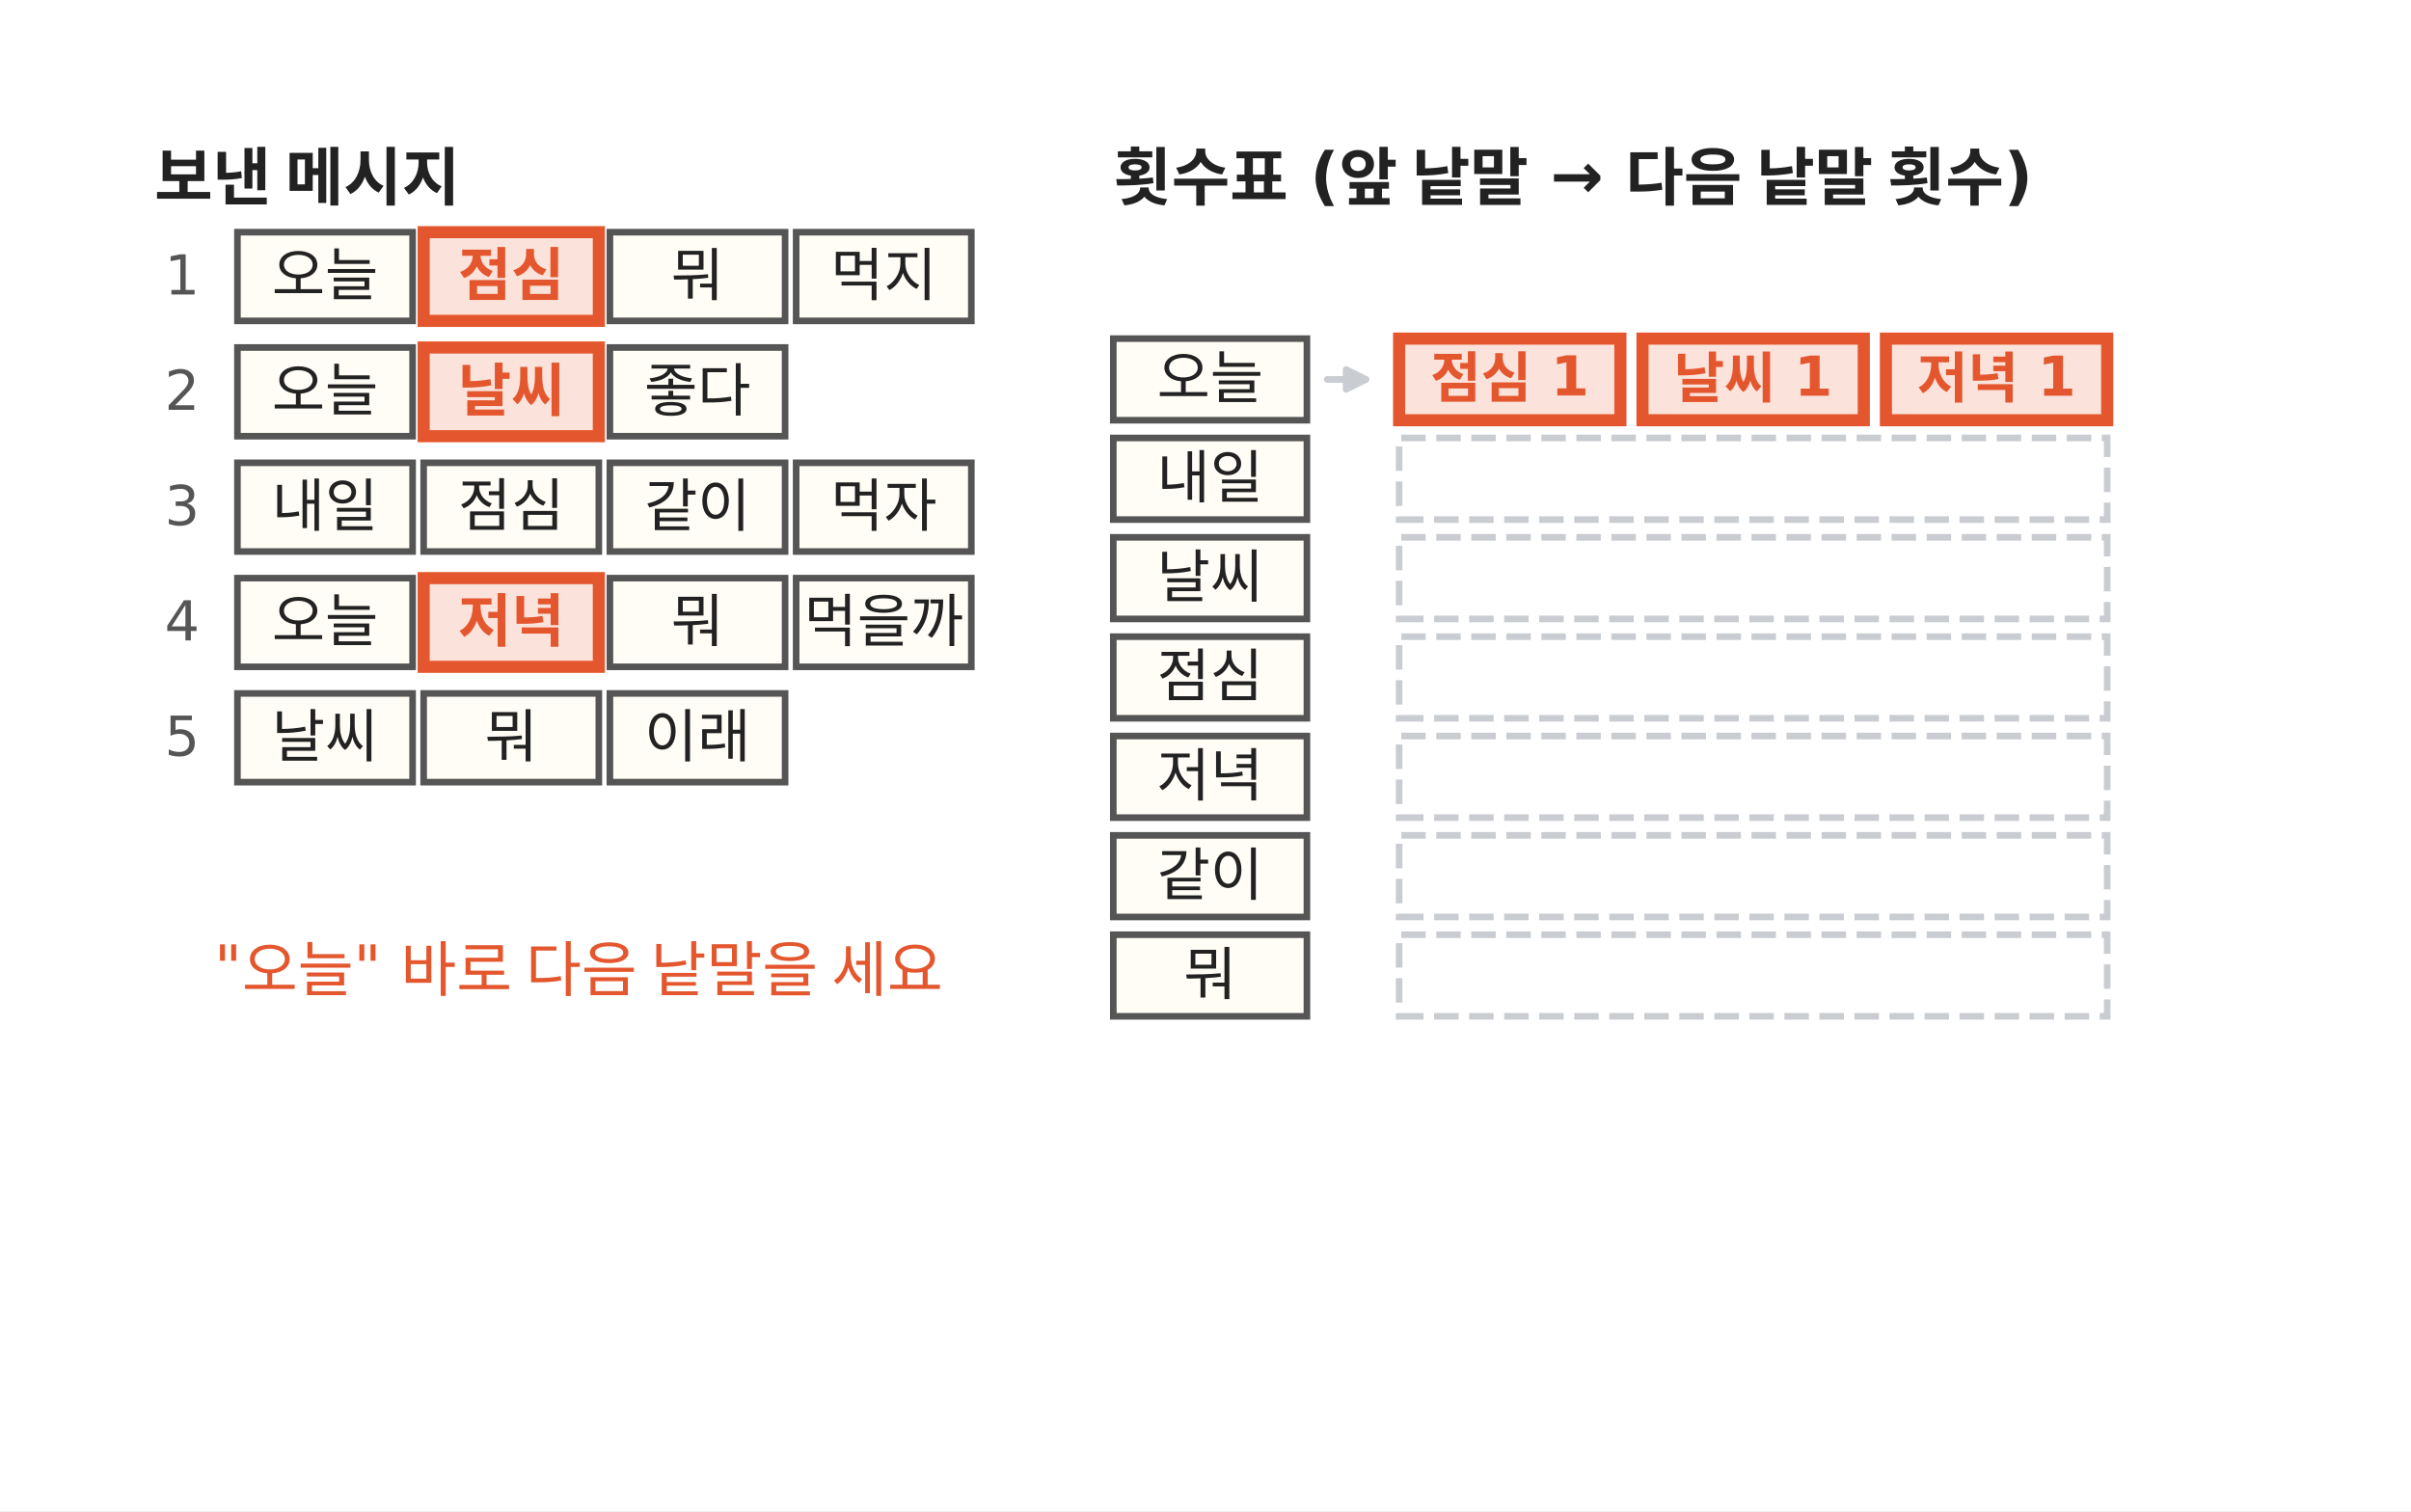
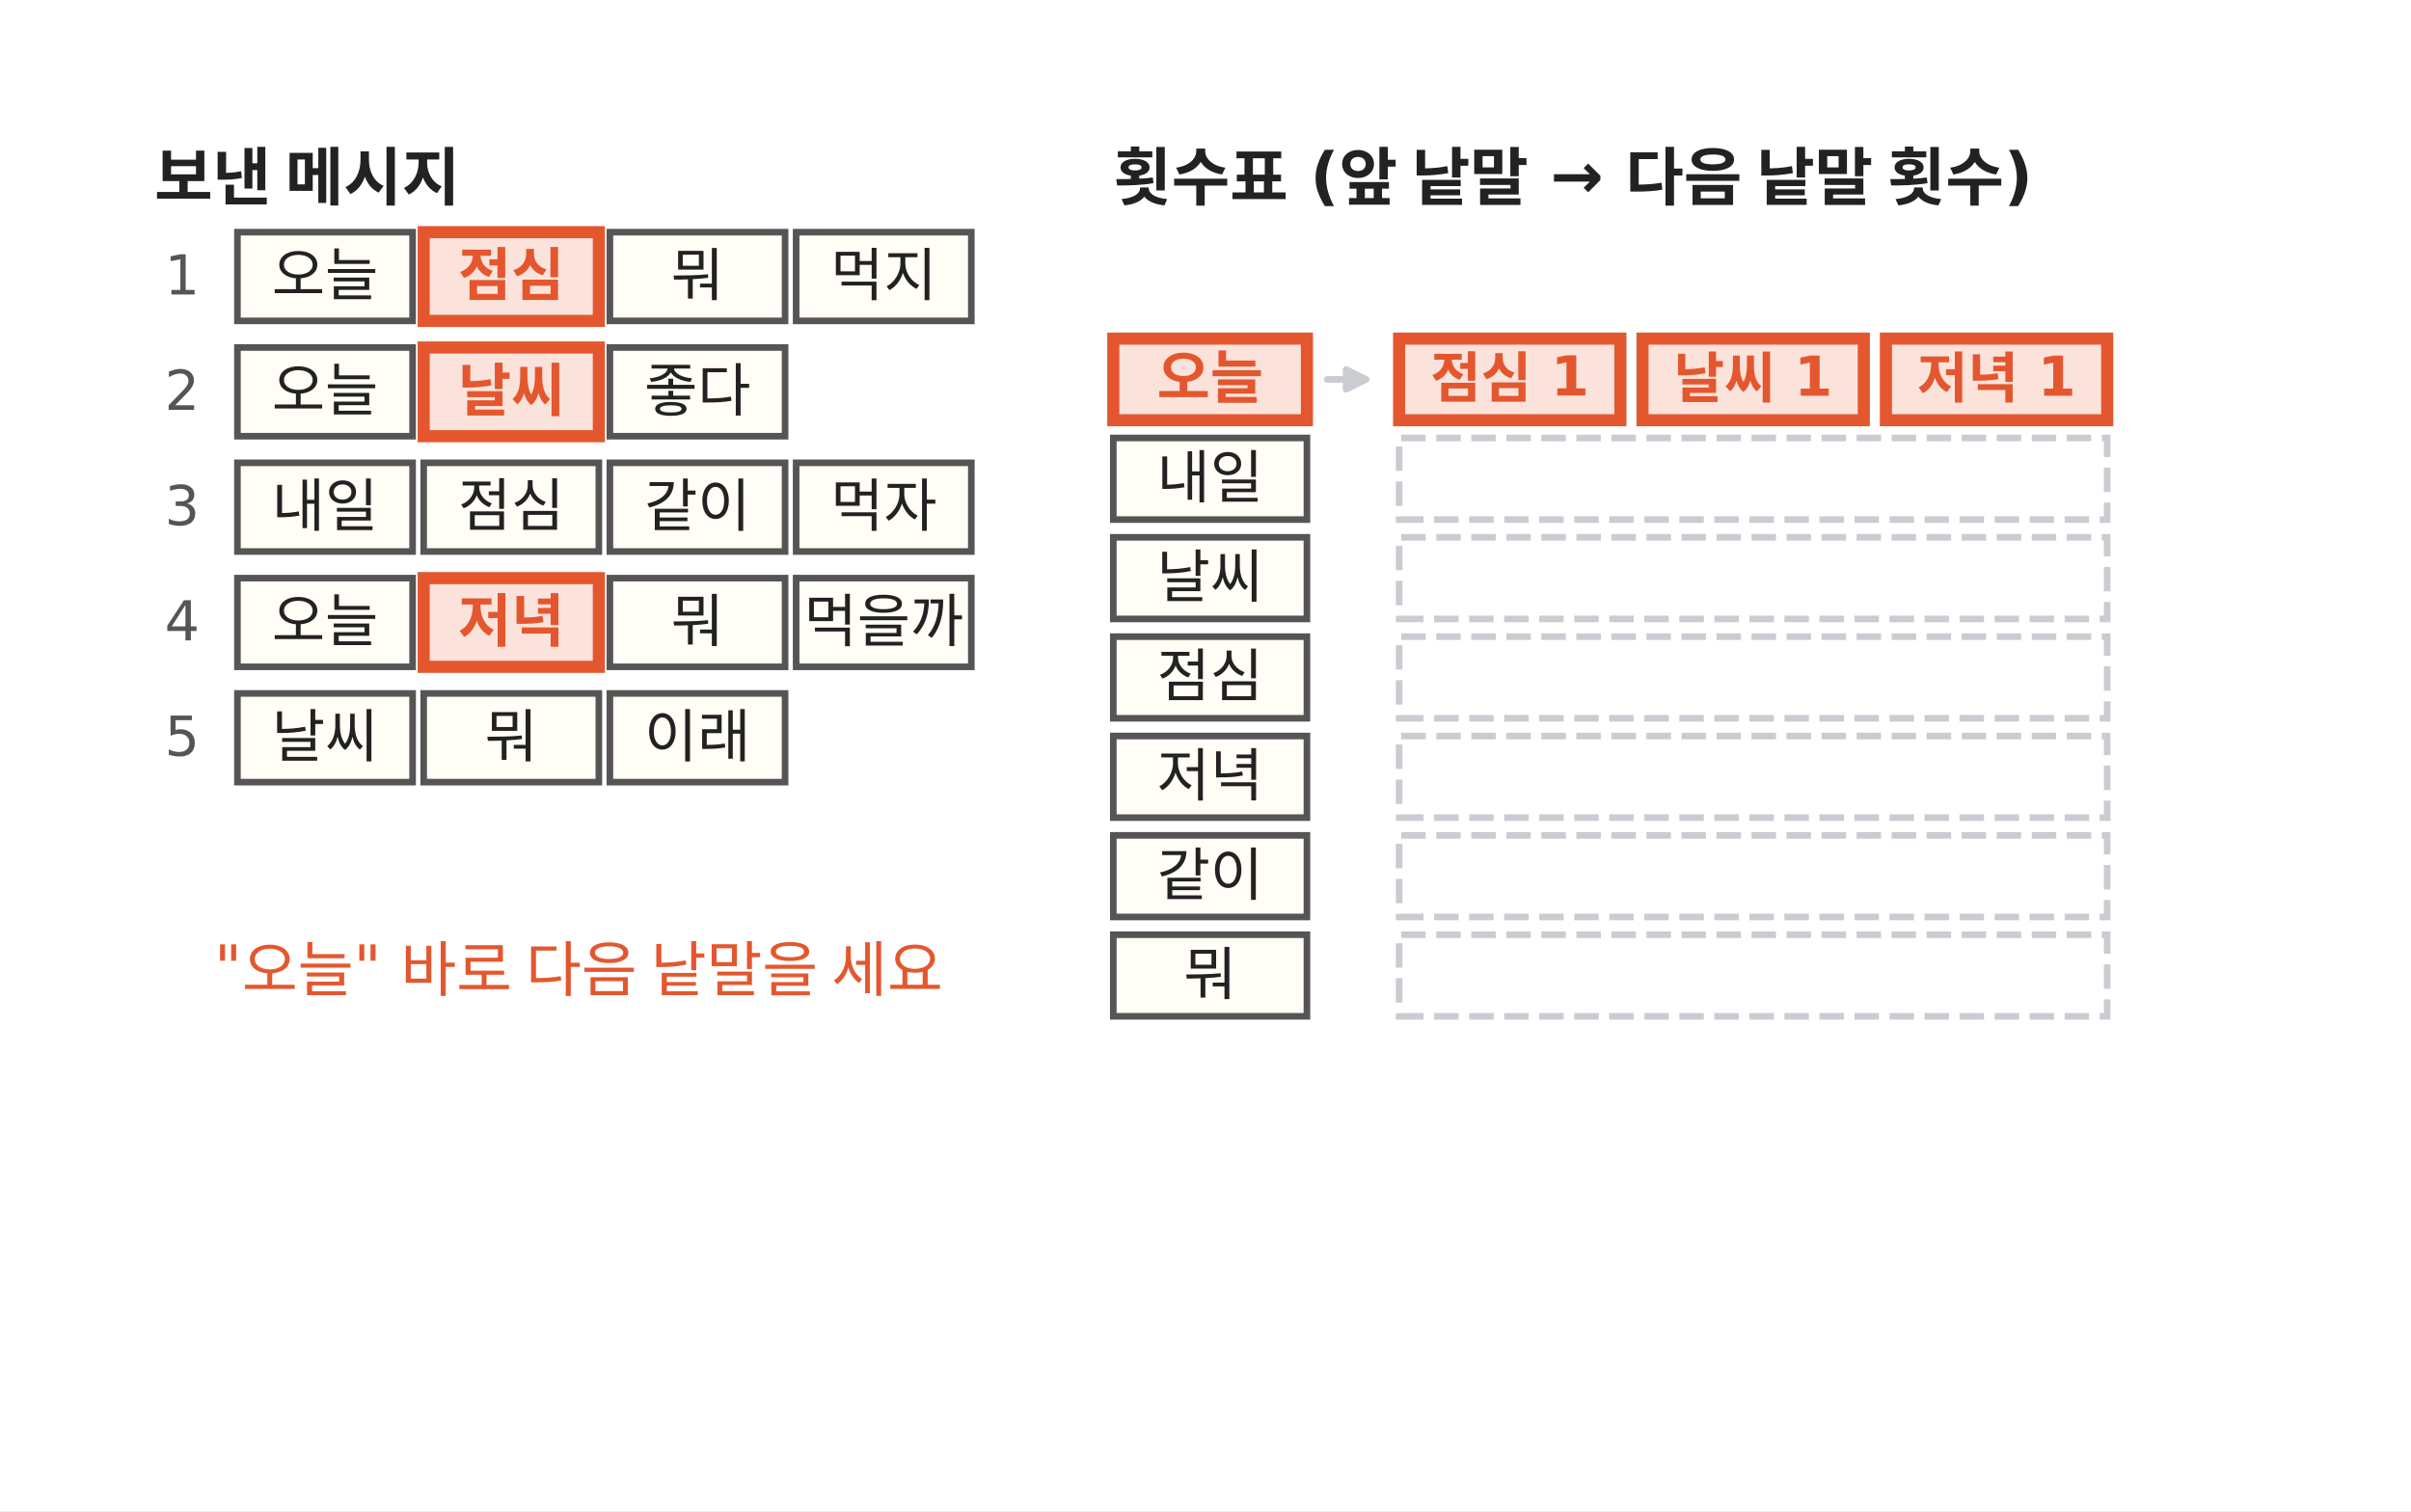
<svg xmlns="http://www.w3.org/2000/svg" width="437.76pt" height="274.392pt" viewBox="0 0 437.76 274.392" version="1.1">
  <defs>
    <style type="text/css">*{stroke-linejoin: round; stroke-linecap: butt}</style>
  </defs>
  <g id="figure_1">
    <g id="patch_1">
      <path d="M 0 274.392  L 437.76 274.392  L 437.76 0  L 0 0  z " style="fill: #ffffff" />
    </g>
    <g id="axes_1">
      <g id="patch_2">
-         <path d="M 18 256.392  L 419.76 256.392  L 419.76 18  L 18 18  L 18 256.392  z " clip-path="url(#p37c5b3031a)" style="fill: none" />
+         <path d="M 18 256.392  L 419.76 256.392  L 419.76 18  L 18 18  L 18 256.392  z " clip-path="url(#p726a1723f1)" style="fill: none" />
      </g>
      <g id="patch_3">
-         <path d="M 43.11 58.269  L 74.916 58.269  L 74.916 42.161  L 43.11 42.161  z " clip-path="url(#p37c5b3031a)" style="fill: #fffdf5; stroke: #555555; stroke-width: 1.2; stroke-linejoin: miter" />
+         <path d="M 43.11 58.269  L 74.916 58.269  L 74.916 42.161  L 43.11 42.161  z " clip-path="url(#p726a1723f1)" style="fill: #fffdf5; stroke: #555555; stroke-width: 1.2; stroke-linejoin: miter" />
      </g>
      <g id="patch_4">
-         <path d="M 76.925 58.269  L 108.731 58.269  L 108.731 42.161  L 76.925 42.161  z " clip-path="url(#p37c5b3031a)" style="fill: #fbe3dc; stroke: #e4572e; stroke-width: 2.2; stroke-linejoin: miter" />
+         <path d="M 76.925 58.269  L 108.731 58.269  L 108.731 42.161  L 76.925 42.161  z " clip-path="url(#p726a1723f1)" style="fill: #fbe3dc; stroke: #e4572e; stroke-width: 2.2; stroke-linejoin: miter" />
      </g>
      <g id="patch_5">
-         <path d="M 110.74 58.269  L 142.546 58.269  L 142.546 42.161  L 110.74 42.161  z " clip-path="url(#p37c5b3031a)" style="fill: #fffdf5; stroke: #555555; stroke-width: 1.2; stroke-linejoin: miter" />
+         <path d="M 110.74 58.269  L 142.546 58.269  L 142.546 42.161  L 110.74 42.161  z " clip-path="url(#p726a1723f1)" style="fill: #fffdf5; stroke: #555555; stroke-width: 1.2; stroke-linejoin: miter" />
      </g>
      <g id="patch_6">
-         <path d="M 144.554 58.269  L 176.36 58.269  L 176.36 42.161  L 144.554 42.161  z " clip-path="url(#p37c5b3031a)" style="fill: #fffdf5; stroke: #555555; stroke-width: 1.2; stroke-linejoin: miter" />
+         <path d="M 144.554 58.269  L 176.36 58.269  L 176.36 42.161  L 144.554 42.161  z " clip-path="url(#p726a1723f1)" style="fill: #fffdf5; stroke: #555555; stroke-width: 1.2; stroke-linejoin: miter" />
      </g>
      <g id="patch_7">
-         <path d="M 43.11 79.209  L 74.916 79.209  L 74.916 63.101  L 43.11 63.101  z " clip-path="url(#p37c5b3031a)" style="fill: #fffdf5; stroke: #555555; stroke-width: 1.2; stroke-linejoin: miter" />
+         <path d="M 43.11 79.209  L 74.916 79.209  L 74.916 63.101  L 43.11 63.101  z " clip-path="url(#p726a1723f1)" style="fill: #fffdf5; stroke: #555555; stroke-width: 1.2; stroke-linejoin: miter" />
      </g>
      <g id="patch_8">
-         <path d="M 76.925 79.209  L 108.731 79.209  L 108.731 63.101  L 76.925 63.101  z " clip-path="url(#p37c5b3031a)" style="fill: #fbe3dc; stroke: #e4572e; stroke-width: 2.2; stroke-linejoin: miter" />
+         <path d="M 76.925 79.209  L 108.731 79.209  L 108.731 63.101  L 76.925 63.101  z " clip-path="url(#p726a1723f1)" style="fill: #fbe3dc; stroke: #e4572e; stroke-width: 2.2; stroke-linejoin: miter" />
      </g>
      <g id="patch_9">
-         <path d="M 110.74 79.209  L 142.546 79.209  L 142.546 63.101  L 110.74 63.101  z " clip-path="url(#p37c5b3031a)" style="fill: #fffdf5; stroke: #555555; stroke-width: 1.2; stroke-linejoin: miter" />
+         <path d="M 110.74 79.209  L 142.546 79.209  L 142.546 63.101  L 110.74 63.101  z " clip-path="url(#p726a1723f1)" style="fill: #fffdf5; stroke: #555555; stroke-width: 1.2; stroke-linejoin: miter" />
      </g>
      <g id="patch_10">
-         <path d="M 43.11 100.149  L 74.916 100.149  L 74.916 84.041  L 43.11 84.041  z " clip-path="url(#p37c5b3031a)" style="fill: #fffdf5; stroke: #555555; stroke-width: 1.2; stroke-linejoin: miter" />
+         <path d="M 43.11 100.149  L 74.916 100.149  L 74.916 84.041  L 43.11 84.041  z " clip-path="url(#p726a1723f1)" style="fill: #fffdf5; stroke: #555555; stroke-width: 1.2; stroke-linejoin: miter" />
      </g>
      <g id="patch_11">
-         <path d="M 76.925 100.149  L 108.731 100.149  L 108.731 84.041  L 76.925 84.041  z " clip-path="url(#p37c5b3031a)" style="fill: #fffdf5; stroke: #555555; stroke-width: 1.2; stroke-linejoin: miter" />
+         <path d="M 76.925 100.149  L 108.731 100.149  L 108.731 84.041  L 76.925 84.041  z " clip-path="url(#p726a1723f1)" style="fill: #fffdf5; stroke: #555555; stroke-width: 1.2; stroke-linejoin: miter" />
      </g>
      <g id="patch_12">
-         <path d="M 110.74 100.149  L 142.546 100.149  L 142.546 84.041  L 110.74 84.041  z " clip-path="url(#p37c5b3031a)" style="fill: #fffdf5; stroke: #555555; stroke-width: 1.2; stroke-linejoin: miter" />
+         <path d="M 110.74 100.149  L 142.546 100.149  L 142.546 84.041  L 110.74 84.041  z " clip-path="url(#p726a1723f1)" style="fill: #fffdf5; stroke: #555555; stroke-width: 1.2; stroke-linejoin: miter" />
      </g>
      <g id="patch_13">
-         <path d="M 144.554 100.149  L 176.36 100.149  L 176.36 84.041  L 144.554 84.041  z " clip-path="url(#p37c5b3031a)" style="fill: #fffdf5; stroke: #555555; stroke-width: 1.2; stroke-linejoin: miter" />
+         <path d="M 144.554 100.149  L 176.36 100.149  L 176.36 84.041  L 144.554 84.041  z " clip-path="url(#p726a1723f1)" style="fill: #fffdf5; stroke: #555555; stroke-width: 1.2; stroke-linejoin: miter" />
      </g>
      <g id="patch_14">
-         <path d="M 43.11 121.088  L 74.916 121.088  L 74.916 104.981  L 43.11 104.981  z " clip-path="url(#p37c5b3031a)" style="fill: #fffdf5; stroke: #555555; stroke-width: 1.2; stroke-linejoin: miter" />
+         <path d="M 43.11 121.088  L 74.916 121.088  L 74.916 104.981  L 43.11 104.981  z " clip-path="url(#p726a1723f1)" style="fill: #fffdf5; stroke: #555555; stroke-width: 1.2; stroke-linejoin: miter" />
      </g>
      <g id="patch_15">
-         <path d="M 76.925 121.088  L 108.731 121.088  L 108.731 104.981  L 76.925 104.981  z " clip-path="url(#p37c5b3031a)" style="fill: #fbe3dc; stroke: #e4572e; stroke-width: 2.2; stroke-linejoin: miter" />
+         <path d="M 76.925 121.088  L 108.731 121.088  L 108.731 104.981  L 76.925 104.981  z " clip-path="url(#p726a1723f1)" style="fill: #fbe3dc; stroke: #e4572e; stroke-width: 2.2; stroke-linejoin: miter" />
      </g>
      <g id="patch_16">
-         <path d="M 110.74 121.088  L 142.546 121.088  L 142.546 104.981  L 110.74 104.981  z " clip-path="url(#p37c5b3031a)" style="fill: #fffdf5; stroke: #555555; stroke-width: 1.2; stroke-linejoin: miter" />
+         <path d="M 110.74 121.088  L 142.546 121.088  L 142.546 104.981  L 110.74 104.981  z " clip-path="url(#p726a1723f1)" style="fill: #fffdf5; stroke: #555555; stroke-width: 1.2; stroke-linejoin: miter" />
      </g>
      <g id="patch_17">
-         <path d="M 144.554 121.088  L 176.36 121.088  L 176.36 104.981  L 144.554 104.981  z " clip-path="url(#p37c5b3031a)" style="fill: #fffdf5; stroke: #555555; stroke-width: 1.2; stroke-linejoin: miter" />
+         <path d="M 144.554 121.088  L 176.36 121.088  L 176.36 104.981  L 144.554 104.981  z " clip-path="url(#p726a1723f1)" style="fill: #fffdf5; stroke: #555555; stroke-width: 1.2; stroke-linejoin: miter" />
      </g>
      <g id="patch_18">
-         <path d="M 43.11 142.028  L 74.916 142.028  L 74.916 125.921  L 43.11 125.921  z " clip-path="url(#p37c5b3031a)" style="fill: #fffdf5; stroke: #555555; stroke-width: 1.2; stroke-linejoin: miter" />
+         <path d="M 43.11 142.028  L 74.916 142.028  L 74.916 125.921  L 43.11 125.921  z " clip-path="url(#p726a1723f1)" style="fill: #fffdf5; stroke: #555555; stroke-width: 1.2; stroke-linejoin: miter" />
      </g>
      <g id="patch_19">
-         <path d="M 76.925 142.028  L 108.731 142.028  L 108.731 125.921  L 76.925 125.921  z " clip-path="url(#p37c5b3031a)" style="fill: #fffdf5; stroke: #555555; stroke-width: 1.2; stroke-linejoin: miter" />
+         <path d="M 76.925 142.028  L 108.731 142.028  L 108.731 125.921  L 76.925 125.921  z " clip-path="url(#p726a1723f1)" style="fill: #fffdf5; stroke: #555555; stroke-width: 1.2; stroke-linejoin: miter" />
      </g>
      <g id="patch_20">
-         <path d="M 110.74 142.028  L 142.546 142.028  L 142.546 125.921  L 110.74 125.921  z " clip-path="url(#p37c5b3031a)" style="fill: #fffdf5; stroke: #555555; stroke-width: 1.2; stroke-linejoin: miter" />
+         <path d="M 110.74 142.028  L 142.546 142.028  L 142.546 125.921  L 110.74 125.921  z " clip-path="url(#p726a1723f1)" style="fill: #fffdf5; stroke: #555555; stroke-width: 1.2; stroke-linejoin: miter" />
      </g>
      <g id="patch_21">
-         <path d="M 202.14 76.309  L 237.294 76.309  L 237.294 61.49  L 202.14 61.49  z " clip-path="url(#p37c5b3031a)" style="fill: #fffdf5; stroke: #555555; stroke-width: 1.2; stroke-linejoin: miter" />
+         <path d="M 202.14 76.309  L 237.294 76.309  L 237.294 61.49  L 202.14 61.49  z " clip-path="url(#p726a1723f1)" style="fill: #fbe3dc; stroke: #e4572e; stroke-width: 2.2; stroke-linejoin: miter" />
      </g>
      <g id="patch_22">
-         <path d="M 240.967 68.9  Q 245.161 68.9 248.013 68.9  " clip-path="url(#p37c5b3031a)" style="fill: none; stroke: #c9ccd1; stroke-width: 1.2; stroke-linecap: round" />
-         <path d="M 244.413 67.1  L 248.013 68.9  L 244.413 70.7  z " clip-path="url(#p37c5b3031a)" style="fill: #c9ccd1; stroke: #c9ccd1; stroke-width: 1.2; stroke-linecap: round" />
+         <path d="M 240.967 68.9  Q 245.161 68.9 248.013 68.9  " clip-path="url(#p726a1723f1)" style="fill: none; stroke: #c9ccd1; stroke-width: 1.2; stroke-linecap: round" />
+         <path d="M 244.413 67.1  L 248.013 68.9  L 244.413 70.7  z " clip-path="url(#p726a1723f1)" style="fill: #c9ccd1; stroke: #c9ccd1; stroke-width: 1.2; stroke-linecap: round" />
      </g>
      <g id="patch_23">
-         <path d="M 254.034 76.309  L 294.21 76.309  L 294.21 61.49  L 254.034 61.49  z " clip-path="url(#p37c5b3031a)" style="fill: #fbe3dc; stroke: #e4572e; stroke-width: 2.2; stroke-linejoin: miter" />
+         <path d="M 254.034 76.309  L 294.21 76.309  L 294.21 61.49  L 254.034 61.49  z " clip-path="url(#p726a1723f1)" style="fill: #fbe3dc; stroke: #e4572e; stroke-width: 2.2; stroke-linejoin: miter" />
      </g>
      <g id="patch_24">
-         <path d="M 298.228 76.309  L 338.404 76.309  L 338.404 61.49  L 298.228 61.49  z " clip-path="url(#p37c5b3031a)" style="fill: #fbe3dc; stroke: #e4572e; stroke-width: 2.2; stroke-linejoin: miter" />
+         <path d="M 298.228 76.309  L 338.404 76.309  L 338.404 61.49  L 298.228 61.49  z " clip-path="url(#p726a1723f1)" style="fill: #fbe3dc; stroke: #e4572e; stroke-width: 2.2; stroke-linejoin: miter" />
      </g>
      <g id="patch_25">
-         <path d="M 342.421 76.309  L 382.597 76.309  L 382.597 61.49  L 342.421 61.49  z " clip-path="url(#p37c5b3031a)" style="fill: #fbe3dc; stroke: #e4572e; stroke-width: 2.2; stroke-linejoin: miter" />
+         <path d="M 342.421 76.309  L 382.597 76.309  L 382.597 61.49  L 342.421 61.49  z " clip-path="url(#p726a1723f1)" style="fill: #fbe3dc; stroke: #e4572e; stroke-width: 2.2; stroke-linejoin: miter" />
      </g>
      <g id="patch_26">
-         <path d="M 202.14 94.35  L 237.294 94.35  L 237.294 79.531  L 202.14 79.531  z " clip-path="url(#p37c5b3031a)" style="fill: #fffdf5; stroke: #555555; stroke-width: 1.2; stroke-linejoin: miter" />
+         <path d="M 202.14 94.35  L 237.294 94.35  L 237.294 79.531  L 202.14 79.531  z " clip-path="url(#p726a1723f1)" style="fill: #fffdf5; stroke: #555555; stroke-width: 1.2; stroke-linejoin: miter" />
      </g>
      <g id="patch_27">
-         <path d="M 254.034 94.35  L 382.597 94.35  L 382.597 79.531  L 254.034 79.531  z " clip-path="url(#p37c5b3031a)" style="fill: #ffffff; stroke-dasharray: 4.44,1.92; stroke-dashoffset: 0; stroke: #c9ccd1; stroke-width: 1.2; stroke-linejoin: miter" />
+         <path d="M 254.034 94.35  L 382.597 94.35  L 382.597 79.531  L 254.034 79.531  z " clip-path="url(#p726a1723f1)" style="fill: #ffffff; stroke-dasharray: 4.44,1.92; stroke-dashoffset: 0; stroke: #c9ccd1; stroke-width: 1.2; stroke-linejoin: miter" />
      </g>
      <g id="patch_28">
-         <path d="M 202.14 112.39  L 237.294 112.39  L 237.294 97.571  L 202.14 97.571  z " clip-path="url(#p37c5b3031a)" style="fill: #fffdf5; stroke: #555555; stroke-width: 1.2; stroke-linejoin: miter" />
+         <path d="M 202.14 112.39  L 237.294 112.39  L 237.294 97.571  L 202.14 97.571  z " clip-path="url(#p726a1723f1)" style="fill: #fffdf5; stroke: #555555; stroke-width: 1.2; stroke-linejoin: miter" />
      </g>
      <g id="patch_29">
-         <path d="M 254.034 112.39  L 382.597 112.39  L 382.597 97.571  L 254.034 97.571  z " clip-path="url(#p37c5b3031a)" style="fill: #ffffff; stroke-dasharray: 4.44,1.92; stroke-dashoffset: 0; stroke: #c9ccd1; stroke-width: 1.2; stroke-linejoin: miter" />
+         <path d="M 254.034 112.39  L 382.597 112.39  L 382.597 97.571  L 254.034 97.571  z " clip-path="url(#p726a1723f1)" style="fill: #ffffff; stroke-dasharray: 4.44,1.92; stroke-dashoffset: 0; stroke: #c9ccd1; stroke-width: 1.2; stroke-linejoin: miter" />
      </g>
      <g id="patch_30">
-         <path d="M 202.14 130.431  L 237.294 130.431  L 237.294 115.612  L 202.14 115.612  z " clip-path="url(#p37c5b3031a)" style="fill: #fffdf5; stroke: #555555; stroke-width: 1.2; stroke-linejoin: miter" />
+         <path d="M 202.14 130.431  L 237.294 130.431  L 237.294 115.612  L 202.14 115.612  z " clip-path="url(#p726a1723f1)" style="fill: #fffdf5; stroke: #555555; stroke-width: 1.2; stroke-linejoin: miter" />
      </g>
      <g id="patch_31">
-         <path d="M 254.034 130.431  L 382.597 130.431  L 382.597 115.612  L 254.034 115.612  z " clip-path="url(#p37c5b3031a)" style="fill: #ffffff; stroke-dasharray: 4.44,1.92; stroke-dashoffset: 0; stroke: #c9ccd1; stroke-width: 1.2; stroke-linejoin: miter" />
+         <path d="M 254.034 130.431  L 382.597 130.431  L 382.597 115.612  L 254.034 115.612  z " clip-path="url(#p726a1723f1)" style="fill: #ffffff; stroke-dasharray: 4.44,1.92; stroke-dashoffset: 0; stroke: #c9ccd1; stroke-width: 1.2; stroke-linejoin: miter" />
      </g>
      <g id="patch_32">
-         <path d="M 202.14 148.471  L 237.294 148.471  L 237.294 133.652  L 202.14 133.652  z " clip-path="url(#p37c5b3031a)" style="fill: #fffdf5; stroke: #555555; stroke-width: 1.2; stroke-linejoin: miter" />
+         <path d="M 202.14 148.471  L 237.294 148.471  L 237.294 133.652  L 202.14 133.652  z " clip-path="url(#p726a1723f1)" style="fill: #fffdf5; stroke: #555555; stroke-width: 1.2; stroke-linejoin: miter" />
      </g>
      <g id="patch_33">
-         <path d="M 254.034 148.471  L 382.597 148.471  L 382.597 133.652  L 254.034 133.652  z " clip-path="url(#p37c5b3031a)" style="fill: #ffffff; stroke-dasharray: 4.44,1.92; stroke-dashoffset: 0; stroke: #c9ccd1; stroke-width: 1.2; stroke-linejoin: miter" />
+         <path d="M 254.034 148.471  L 382.597 148.471  L 382.597 133.652  L 254.034 133.652  z " clip-path="url(#p726a1723f1)" style="fill: #ffffff; stroke-dasharray: 4.44,1.92; stroke-dashoffset: 0; stroke: #c9ccd1; stroke-width: 1.2; stroke-linejoin: miter" />
      </g>
      <g id="patch_34">
-         <path d="M 202.14 166.512  L 237.294 166.512  L 237.294 151.693  L 202.14 151.693  z " clip-path="url(#p37c5b3031a)" style="fill: #fffdf5; stroke: #555555; stroke-width: 1.2; stroke-linejoin: miter" />
+         <path d="M 202.14 166.512  L 237.294 166.512  L 237.294 151.693  L 202.14 151.693  z " clip-path="url(#p726a1723f1)" style="fill: #fffdf5; stroke: #555555; stroke-width: 1.2; stroke-linejoin: miter" />
      </g>
      <g id="patch_35">
-         <path d="M 254.034 166.512  L 382.597 166.512  L 382.597 151.693  L 254.034 151.693  z " clip-path="url(#p37c5b3031a)" style="fill: #ffffff; stroke-dasharray: 4.44,1.92; stroke-dashoffset: 0; stroke: #c9ccd1; stroke-width: 1.2; stroke-linejoin: miter" />
+         <path d="M 254.034 166.512  L 382.597 166.512  L 382.597 151.693  L 254.034 151.693  z " clip-path="url(#p726a1723f1)" style="fill: #ffffff; stroke-dasharray: 4.44,1.92; stroke-dashoffset: 0; stroke: #c9ccd1; stroke-width: 1.2; stroke-linejoin: miter" />
      </g>
      <g id="patch_36">
-         <path d="M 202.14 184.552  L 237.294 184.552  L 237.294 169.733  L 202.14 169.733  z " clip-path="url(#p37c5b3031a)" style="fill: #fffdf5; stroke: #555555; stroke-width: 1.2; stroke-linejoin: miter" />
+         <path d="M 202.14 184.552  L 237.294 184.552  L 237.294 169.733  L 202.14 169.733  z " clip-path="url(#p726a1723f1)" style="fill: #fffdf5; stroke: #555555; stroke-width: 1.2; stroke-linejoin: miter" />
      </g>
      <g id="patch_37">
-         <path d="M 254.034 184.552  L 382.597 184.552  L 382.597 169.733  L 254.034 169.733  z " clip-path="url(#p37c5b3031a)" style="fill: #ffffff; stroke-dasharray: 4.44,1.92; stroke-dashoffset: 0; stroke: #c9ccd1; stroke-width: 1.2; stroke-linejoin: miter" />
+         <path d="M 254.034 184.552  L 382.597 184.552  L 382.597 169.733  L 254.034 169.733  z " clip-path="url(#p726a1723f1)" style="fill: #ffffff; stroke-dasharray: 4.44,1.92; stroke-dashoffset: 0; stroke: #c9ccd1; stroke-width: 1.2; stroke-linejoin: miter" />
      </g>
      <g id="text_1">
        <text style="fill: #222222; font: 700 11.5px 'Apple SD Gothic Neo', 'Noto Sans KR', 'Malgun Gothic', 'DejaVu Sans', 'Bitstream Vera Sans', 'Computer Modern Sans Serif', 'Lucida Grande', 'Verdana', 'Geneva', 'Lucid', 'Arial', 'Helvetica', 'Avant Garde', sans-serif; text-anchor: start" x="28.044" y="36.304" transform="rotate(-0 28.044 36.30439)">보낸 메시지</text>
      </g>
      <g id="text_2">
        <text style="fill: #222222; font: 700 11.5px 'Apple SD Gothic Neo', 'Noto Sans KR', 'Malgun Gothic', 'DejaVu Sans', 'Bitstream Vera Sans', 'Computer Modern Sans Serif', 'Lucida Grande', 'Verdana', 'Geneva', 'Lucid', 'Arial', 'Helvetica', 'Avant Garde', sans-serif; text-anchor: start" x="202.14" y="36.31" transform="rotate(-0 202.14 36.30978)">횟수표 (앞 낱말 → 다음 낱말 횟수)</text>
      </g>
      <g id="text_3">
        <text style="fill: #555555; font: 10px 'Apple SD Gothic Neo', 'Noto Sans KR', 'Malgun Gothic', 'DejaVu Sans', 'Bitstream Vera Sans', 'Computer Modern Sans Serif', 'Lucida Grande', 'Verdana', 'Geneva', 'Lucid', 'Arial', 'Helvetica', 'Avant Garde', sans-serif; text-anchor: middle" x="33.066" y="53.475" transform="rotate(-0 33.066 53.47529)">1</text>
      </g>
      <g id="text_4">
        <text style="fill: #222222; font: 10.5px 'Apple SD Gothic Neo', 'Noto Sans KR', 'Malgun Gothic', 'DejaVu Sans', 'Bitstream Vera Sans', 'Computer Modern Sans Serif', 'Lucida Grande', 'Verdana', 'Geneva', 'Lucid', 'Arial', 'Helvetica', 'Avant Garde', sans-serif; text-anchor: middle" x="59.013" y="53.638" transform="rotate(-0 59.013 53.6383)">오늘</text>
      </g>
      <g id="text_5">
        <text style="fill: #e4572e; font: 700 10.5px 'Apple SD Gothic Neo', 'Noto Sans KR', 'Malgun Gothic', 'DejaVu Sans', 'Bitstream Vera Sans', 'Computer Modern Sans Serif', 'Lucida Grande', 'Verdana', 'Geneva', 'Lucid', 'Arial', 'Helvetica', 'Avant Garde', sans-serif; text-anchor: middle" x="92.828" y="53.638" transform="rotate(-0 92.8278 53.6383)">점심</text>
      </g>
      <g id="text_6">
        <text style="fill: #222222; font: 10.5px 'Apple SD Gothic Neo', 'Noto Sans KR', 'Malgun Gothic', 'DejaVu Sans', 'Bitstream Vera Sans', 'Computer Modern Sans Serif', 'Lucida Grande', 'Verdana', 'Geneva', 'Lucid', 'Arial', 'Helvetica', 'Avant Garde', sans-serif; text-anchor: middle" x="126.643" y="53.692" transform="rotate(-0 126.6426 53.69162)">뭐</text>
      </g>
      <g id="text_7">
        <text style="fill: #222222; font: 10.5px 'Apple SD Gothic Neo', 'Noto Sans KR', 'Malgun Gothic', 'DejaVu Sans', 'Bitstream Vera Sans', 'Computer Modern Sans Serif', 'Lucida Grande', 'Verdana', 'Geneva', 'Lucid', 'Arial', 'Helvetica', 'Avant Garde', sans-serif; text-anchor: middle" x="160.457" y="53.692" transform="rotate(-0 160.4574 53.69162)">먹지</text>
      </g>
      <g id="text_8">
        <text style="fill: #555555; font: 10px 'Apple SD Gothic Neo', 'Noto Sans KR', 'Malgun Gothic', 'DejaVu Sans', 'Bitstream Vera Sans', 'Computer Modern Sans Serif', 'Lucida Grande', 'Verdana', 'Geneva', 'Lucid', 'Arial', 'Helvetica', 'Avant Garde', sans-serif; text-anchor: middle" x="33.066" y="74.415" transform="rotate(-0 33.066 74.41513)">2</text>
      </g>
      <g id="text_9">
        <text style="fill: #222222; font: 10.5px 'Apple SD Gothic Neo', 'Noto Sans KR', 'Malgun Gothic', 'DejaVu Sans', 'Bitstream Vera Sans', 'Computer Modern Sans Serif', 'Lucida Grande', 'Verdana', 'Geneva', 'Lucid', 'Arial', 'Helvetica', 'Avant Garde', sans-serif; text-anchor: middle" x="59.013" y="74.578" transform="rotate(-0 59.013 74.57814)">오늘</text>
      </g>
      <g id="text_10">
        <text style="fill: #e4572e; font: 700 10.5px 'Apple SD Gothic Neo', 'Noto Sans KR', 'Malgun Gothic', 'DejaVu Sans', 'Bitstream Vera Sans', 'Computer Modern Sans Serif', 'Lucida Grande', 'Verdana', 'Geneva', 'Lucid', 'Arial', 'Helvetica', 'Avant Garde', sans-serif; text-anchor: middle" x="92.828" y="74.631" transform="rotate(-0 92.8278 74.63146)">날씨</text>
      </g>
      <g id="text_11">
        <text style="fill: #222222; font: 10.5px 'Apple SD Gothic Neo', 'Noto Sans KR', 'Malgun Gothic', 'DejaVu Sans', 'Bitstream Vera Sans', 'Computer Modern Sans Serif', 'Lucida Grande', 'Verdana', 'Geneva', 'Lucid', 'Arial', 'Helvetica', 'Avant Garde', sans-serif; text-anchor: middle" x="126.643" y="74.631" transform="rotate(-0 126.6426 74.63146)">좋다</text>
      </g>
      <g id="text_12">
        <text style="fill: #555555; font: 10px 'Apple SD Gothic Neo', 'Noto Sans KR', 'Malgun Gothic', 'DejaVu Sans', 'Bitstream Vera Sans', 'Computer Modern Sans Serif', 'Lucida Grande', 'Verdana', 'Geneva', 'Lucid', 'Arial', 'Helvetica', 'Avant Garde', sans-serif; text-anchor: middle" x="33.066" y="95.355" transform="rotate(-0 33.066 95.35497)">3</text>
      </g>
      <g id="text_13">
        <text style="fill: #222222; font: 10.5px 'Apple SD Gothic Neo', 'Noto Sans KR', 'Malgun Gothic', 'DejaVu Sans', 'Bitstream Vera Sans', 'Computer Modern Sans Serif', 'Lucida Grande', 'Verdana', 'Geneva', 'Lucid', 'Arial', 'Helvetica', 'Avant Garde', sans-serif; text-anchor: middle" x="59.013" y="95.571" transform="rotate(-0 59.013 95.5713)">내일</text>
      </g>
      <g id="text_14">
        <text style="fill: #222222; font: 10.5px 'Apple SD Gothic Neo', 'Noto Sans KR', 'Malgun Gothic', 'DejaVu Sans', 'Bitstream Vera Sans', 'Computer Modern Sans Serif', 'Lucida Grande', 'Verdana', 'Geneva', 'Lucid', 'Arial', 'Helvetica', 'Avant Garde', sans-serif; text-anchor: middle" x="92.828" y="95.518" transform="rotate(-0 92.8278 95.51798)">점심</text>
      </g>
      <g id="text_15">
        <text style="fill: #222222; font: 10.5px 'Apple SD Gothic Neo', 'Noto Sans KR', 'Malgun Gothic', 'DejaVu Sans', 'Bitstream Vera Sans', 'Computer Modern Sans Serif', 'Lucida Grande', 'Verdana', 'Geneva', 'Lucid', 'Arial', 'Helvetica', 'Avant Garde', sans-serif; text-anchor: middle" x="126.643" y="95.571" transform="rotate(-0 126.6426 95.5713)">같이</text>
      </g>
      <g id="text_16">
        <text style="fill: #222222; font: 10.5px 'Apple SD Gothic Neo', 'Noto Sans KR', 'Malgun Gothic', 'DejaVu Sans', 'Bitstream Vera Sans', 'Computer Modern Sans Serif', 'Lucida Grande', 'Verdana', 'Geneva', 'Lucid', 'Arial', 'Helvetica', 'Avant Garde', sans-serif; text-anchor: middle" x="160.457" y="95.571" transform="rotate(-0 160.4574 95.5713)">먹자</text>
      </g>
      <g id="text_17">
        <text style="fill: #555555; font: 10px 'Apple SD Gothic Neo', 'Noto Sans KR', 'Malgun Gothic', 'DejaVu Sans', 'Bitstream Vera Sans', 'Computer Modern Sans Serif', 'Lucida Grande', 'Verdana', 'Geneva', 'Lucid', 'Arial', 'Helvetica', 'Avant Garde', sans-serif; text-anchor: middle" x="33.066" y="116.295" transform="rotate(-0 33.066 116.2948)">4</text>
      </g>
      <g id="text_18">
        <text style="fill: #222222; font: 10.5px 'Apple SD Gothic Neo', 'Noto Sans KR', 'Malgun Gothic', 'DejaVu Sans', 'Bitstream Vera Sans', 'Computer Modern Sans Serif', 'Lucida Grande', 'Verdana', 'Geneva', 'Lucid', 'Arial', 'Helvetica', 'Avant Garde', sans-serif; text-anchor: middle" x="59.013" y="116.458" transform="rotate(-0 59.013 116.4578)">오늘</text>
      </g>
      <g id="text_19">
        <text style="fill: #e4572e; font: 700 10.5px 'Apple SD Gothic Neo', 'Noto Sans KR', 'Malgun Gothic', 'DejaVu Sans', 'Bitstream Vera Sans', 'Computer Modern Sans Serif', 'Lucida Grande', 'Verdana', 'Geneva', 'Lucid', 'Arial', 'Helvetica', 'Avant Garde', sans-serif; text-anchor: middle" x="92.828" y="116.511" transform="rotate(-0 92.8278 116.5111)">저녁</text>
      </g>
      <g id="text_20">
        <text style="fill: #222222; font: 10.5px 'Apple SD Gothic Neo', 'Noto Sans KR', 'Malgun Gothic', 'DejaVu Sans', 'Bitstream Vera Sans', 'Computer Modern Sans Serif', 'Lucida Grande', 'Verdana', 'Geneva', 'Lucid', 'Arial', 'Helvetica', 'Avant Garde', sans-serif; text-anchor: middle" x="126.643" y="116.511" transform="rotate(-0 126.6426 116.5111)">뭐</text>
      </g>
      <g id="text_21">
        <text style="fill: #222222; font: 10.5px 'Apple SD Gothic Neo', 'Noto Sans KR', 'Malgun Gothic', 'DejaVu Sans', 'Bitstream Vera Sans', 'Computer Modern Sans Serif', 'Lucida Grande', 'Verdana', 'Geneva', 'Lucid', 'Arial', 'Helvetica', 'Avant Garde', sans-serif; text-anchor: middle" x="160.457" y="116.511" transform="rotate(-0 160.4574 116.5111)">먹을까</text>
      </g>
      <g id="text_22">
        <text style="fill: #555555; font: 10px 'Apple SD Gothic Neo', 'Noto Sans KR', 'Malgun Gothic', 'DejaVu Sans', 'Bitstream Vera Sans', 'Computer Modern Sans Serif', 'Lucida Grande', 'Verdana', 'Geneva', 'Lucid', 'Arial', 'Helvetica', 'Avant Garde', sans-serif; text-anchor: middle" x="33.066" y="137.235" transform="rotate(-0 33.066 137.2346)">5</text>
      </g>
      <g id="text_23">
        <text style="fill: #222222; font: 10.5px 'Apple SD Gothic Neo', 'Noto Sans KR', 'Malgun Gothic', 'DejaVu Sans', 'Bitstream Vera Sans', 'Computer Modern Sans Serif', 'Lucida Grande', 'Verdana', 'Geneva', 'Lucid', 'Arial', 'Helvetica', 'Avant Garde', sans-serif; text-anchor: middle" x="59.013" y="137.451" transform="rotate(-0 59.013 137.451)">날씨</text>
      </g>
      <g id="text_24">
        <text style="fill: #222222; font: 10.5px 'Apple SD Gothic Neo', 'Noto Sans KR', 'Malgun Gothic', 'DejaVu Sans', 'Bitstream Vera Sans', 'Computer Modern Sans Serif', 'Lucida Grande', 'Verdana', 'Geneva', 'Lucid', 'Arial', 'Helvetica', 'Avant Garde', sans-serif; text-anchor: middle" x="92.828" y="137.451" transform="rotate(-0 92.8278 137.451)">뭐</text>
      </g>
      <g id="text_25">
        <text style="fill: #222222; font: 10.5px 'Apple SD Gothic Neo', 'Noto Sans KR', 'Malgun Gothic', 'DejaVu Sans', 'Bitstream Vera Sans', 'Computer Modern Sans Serif', 'Lucida Grande', 'Verdana', 'Geneva', 'Lucid', 'Arial', 'Helvetica', 'Avant Garde', sans-serif; text-anchor: middle" x="126.643" y="137.451" transform="rotate(-0 126.6426 137.451)">이래</text>
      </g>
      <g id="text_26">
-         <text style="fill: #222222; font: 10.5px 'Apple SD Gothic Neo', 'Noto Sans KR', 'Malgun Gothic', 'DejaVu Sans', 'Bitstream Vera Sans', 'Computer Modern Sans Serif', 'Lucida Grande', 'Verdana', 'Geneva', 'Lucid', 'Arial', 'Helvetica', 'Avant Garde', sans-serif; text-anchor: middle" x="219.717" y="72.323" transform="rotate(-0 219.717 72.32308)">오늘</text>
+         <text style="fill: #e4572e; font: 700 10.5px 'Apple SD Gothic Neo', 'Noto Sans KR', 'Malgun Gothic', 'DejaVu Sans', 'Bitstream Vera Sans', 'Computer Modern Sans Serif', 'Lucida Grande', 'Verdana', 'Geneva', 'Lucid', 'Arial', 'Helvetica', 'Avant Garde', sans-serif; text-anchor: middle" x="219.717" y="72.323" transform="rotate(-0 219.717 72.32308)">오늘</text>
      </g>
      <g id="text_27">
        <text style="fill: #e4572e; font: 700 10px 'Apple SD Gothic Neo', 'Noto Sans KR', 'Malgun Gothic', 'DejaVu Sans', 'Bitstream Vera Sans', 'Computer Modern Sans Serif', 'Lucida Grande', 'Verdana', 'Geneva', 'Lucid', 'Arial', 'Helvetica', 'Avant Garde', sans-serif; text-anchor: middle" x="274.122" y="72.16" transform="rotate(-0 274.122 72.16007)">점심 1</text>
      </g>
      <g id="text_28">
        <text style="fill: #e4572e; font: 700 10px 'Apple SD Gothic Neo', 'Noto Sans KR', 'Malgun Gothic', 'DejaVu Sans', 'Bitstream Vera Sans', 'Computer Modern Sans Serif', 'Lucida Grande', 'Verdana', 'Geneva', 'Lucid', 'Arial', 'Helvetica', 'Avant Garde', sans-serif; text-anchor: middle" x="318.316" y="72.211" transform="rotate(-0 318.3156 72.21085)">날씨 1</text>
      </g>
      <g id="text_29">
        <text style="fill: #e4572e; font: 700 10px 'Apple SD Gothic Neo', 'Noto Sans KR', 'Malgun Gothic', 'DejaVu Sans', 'Bitstream Vera Sans', 'Computer Modern Sans Serif', 'Lucida Grande', 'Verdana', 'Geneva', 'Lucid', 'Arial', 'Helvetica', 'Avant Garde', sans-serif; text-anchor: middle" x="362.509" y="72.211" transform="rotate(-0 362.5092 72.21085)">저녁 1</text>
      </g>
      <g id="text_30">
        <text style="fill: #222222; font: 10.5px 'Apple SD Gothic Neo', 'Noto Sans KR', 'Malgun Gothic', 'DejaVu Sans', 'Bitstream Vera Sans', 'Computer Modern Sans Serif', 'Lucida Grande', 'Verdana', 'Geneva', 'Lucid', 'Arial', 'Helvetica', 'Avant Garde', sans-serif; text-anchor: middle" x="219.717" y="90.417" transform="rotate(-0 219.717 90.41687)">내일</text>
      </g>
      <g id="text_31">
        <text style="fill: #222222; font: 10.5px 'Apple SD Gothic Neo', 'Noto Sans KR', 'Malgun Gothic', 'DejaVu Sans', 'Bitstream Vera Sans', 'Computer Modern Sans Serif', 'Lucida Grande', 'Verdana', 'Geneva', 'Lucid', 'Arial', 'Helvetica', 'Avant Garde', sans-serif; text-anchor: middle" x="219.717" y="108.457" transform="rotate(-0 219.717 108.4573)">날씨</text>
      </g>
      <g id="text_32">
        <text style="fill: #222222; font: 10.5px 'Apple SD Gothic Neo', 'Noto Sans KR', 'Malgun Gothic', 'DejaVu Sans', 'Bitstream Vera Sans', 'Computer Modern Sans Serif', 'Lucida Grande', 'Verdana', 'Geneva', 'Lucid', 'Arial', 'Helvetica', 'Avant Garde', sans-serif; text-anchor: middle" x="219.717" y="126.445" transform="rotate(-0 219.717 126.4445)">점심</text>
      </g>
      <g id="text_33">
        <text style="fill: #222222; font: 10.5px 'Apple SD Gothic Neo', 'Noto Sans KR', 'Malgun Gothic', 'DejaVu Sans', 'Bitstream Vera Sans', 'Computer Modern Sans Serif', 'Lucida Grande', 'Verdana', 'Geneva', 'Lucid', 'Arial', 'Helvetica', 'Avant Garde', sans-serif; text-anchor: middle" x="219.717" y="144.538" transform="rotate(-0 219.717 144.5383)">저녁</text>
      </g>
      <g id="text_34">
        <text style="fill: #222222; font: 10.5px 'Apple SD Gothic Neo', 'Noto Sans KR', 'Malgun Gothic', 'DejaVu Sans', 'Bitstream Vera Sans', 'Computer Modern Sans Serif', 'Lucida Grande', 'Verdana', 'Geneva', 'Lucid', 'Arial', 'Helvetica', 'Avant Garde', sans-serif; text-anchor: middle" x="219.717" y="162.579" transform="rotate(-0 219.717 162.5788)">같이</text>
      </g>
      <g id="text_35">
        <text style="fill: #222222; font: 10.5px 'Apple SD Gothic Neo', 'Noto Sans KR', 'Malgun Gothic', 'DejaVu Sans', 'Bitstream Vera Sans', 'Computer Modern Sans Serif', 'Lucida Grande', 'Verdana', 'Geneva', 'Lucid', 'Arial', 'Helvetica', 'Avant Garde', sans-serif; text-anchor: middle" x="219.717" y="180.619" transform="rotate(-0 219.717 180.6193)">뭐</text>
      </g>
      <g id="text_36">
        <text style="fill: #e4572e; font: 11px 'Apple SD Gothic Neo', 'Noto Sans KR', 'Malgun Gothic', 'DejaVu Sans', 'Bitstream Vera Sans', 'Computer Modern Sans Serif', 'Lucida Grande', 'Verdana', 'Geneva', 'Lucid', 'Arial', 'Helvetica', 'Avant Garde', sans-serif; text-anchor: middle" x="105.048" y="179.496" transform="rotate(-0 105.048 179.4962)">"오늘" 바로 다음 낱말을 세요</text>
      </g>
    </g>
  </g>
  <defs>
-     <clipPath id="p37c5b3031a">
+     <clipPath id="p726a1723f1">
      <rect x="18" y="18" width="401.76" height="238.392" />
    </clipPath>
  </defs>
</svg>
